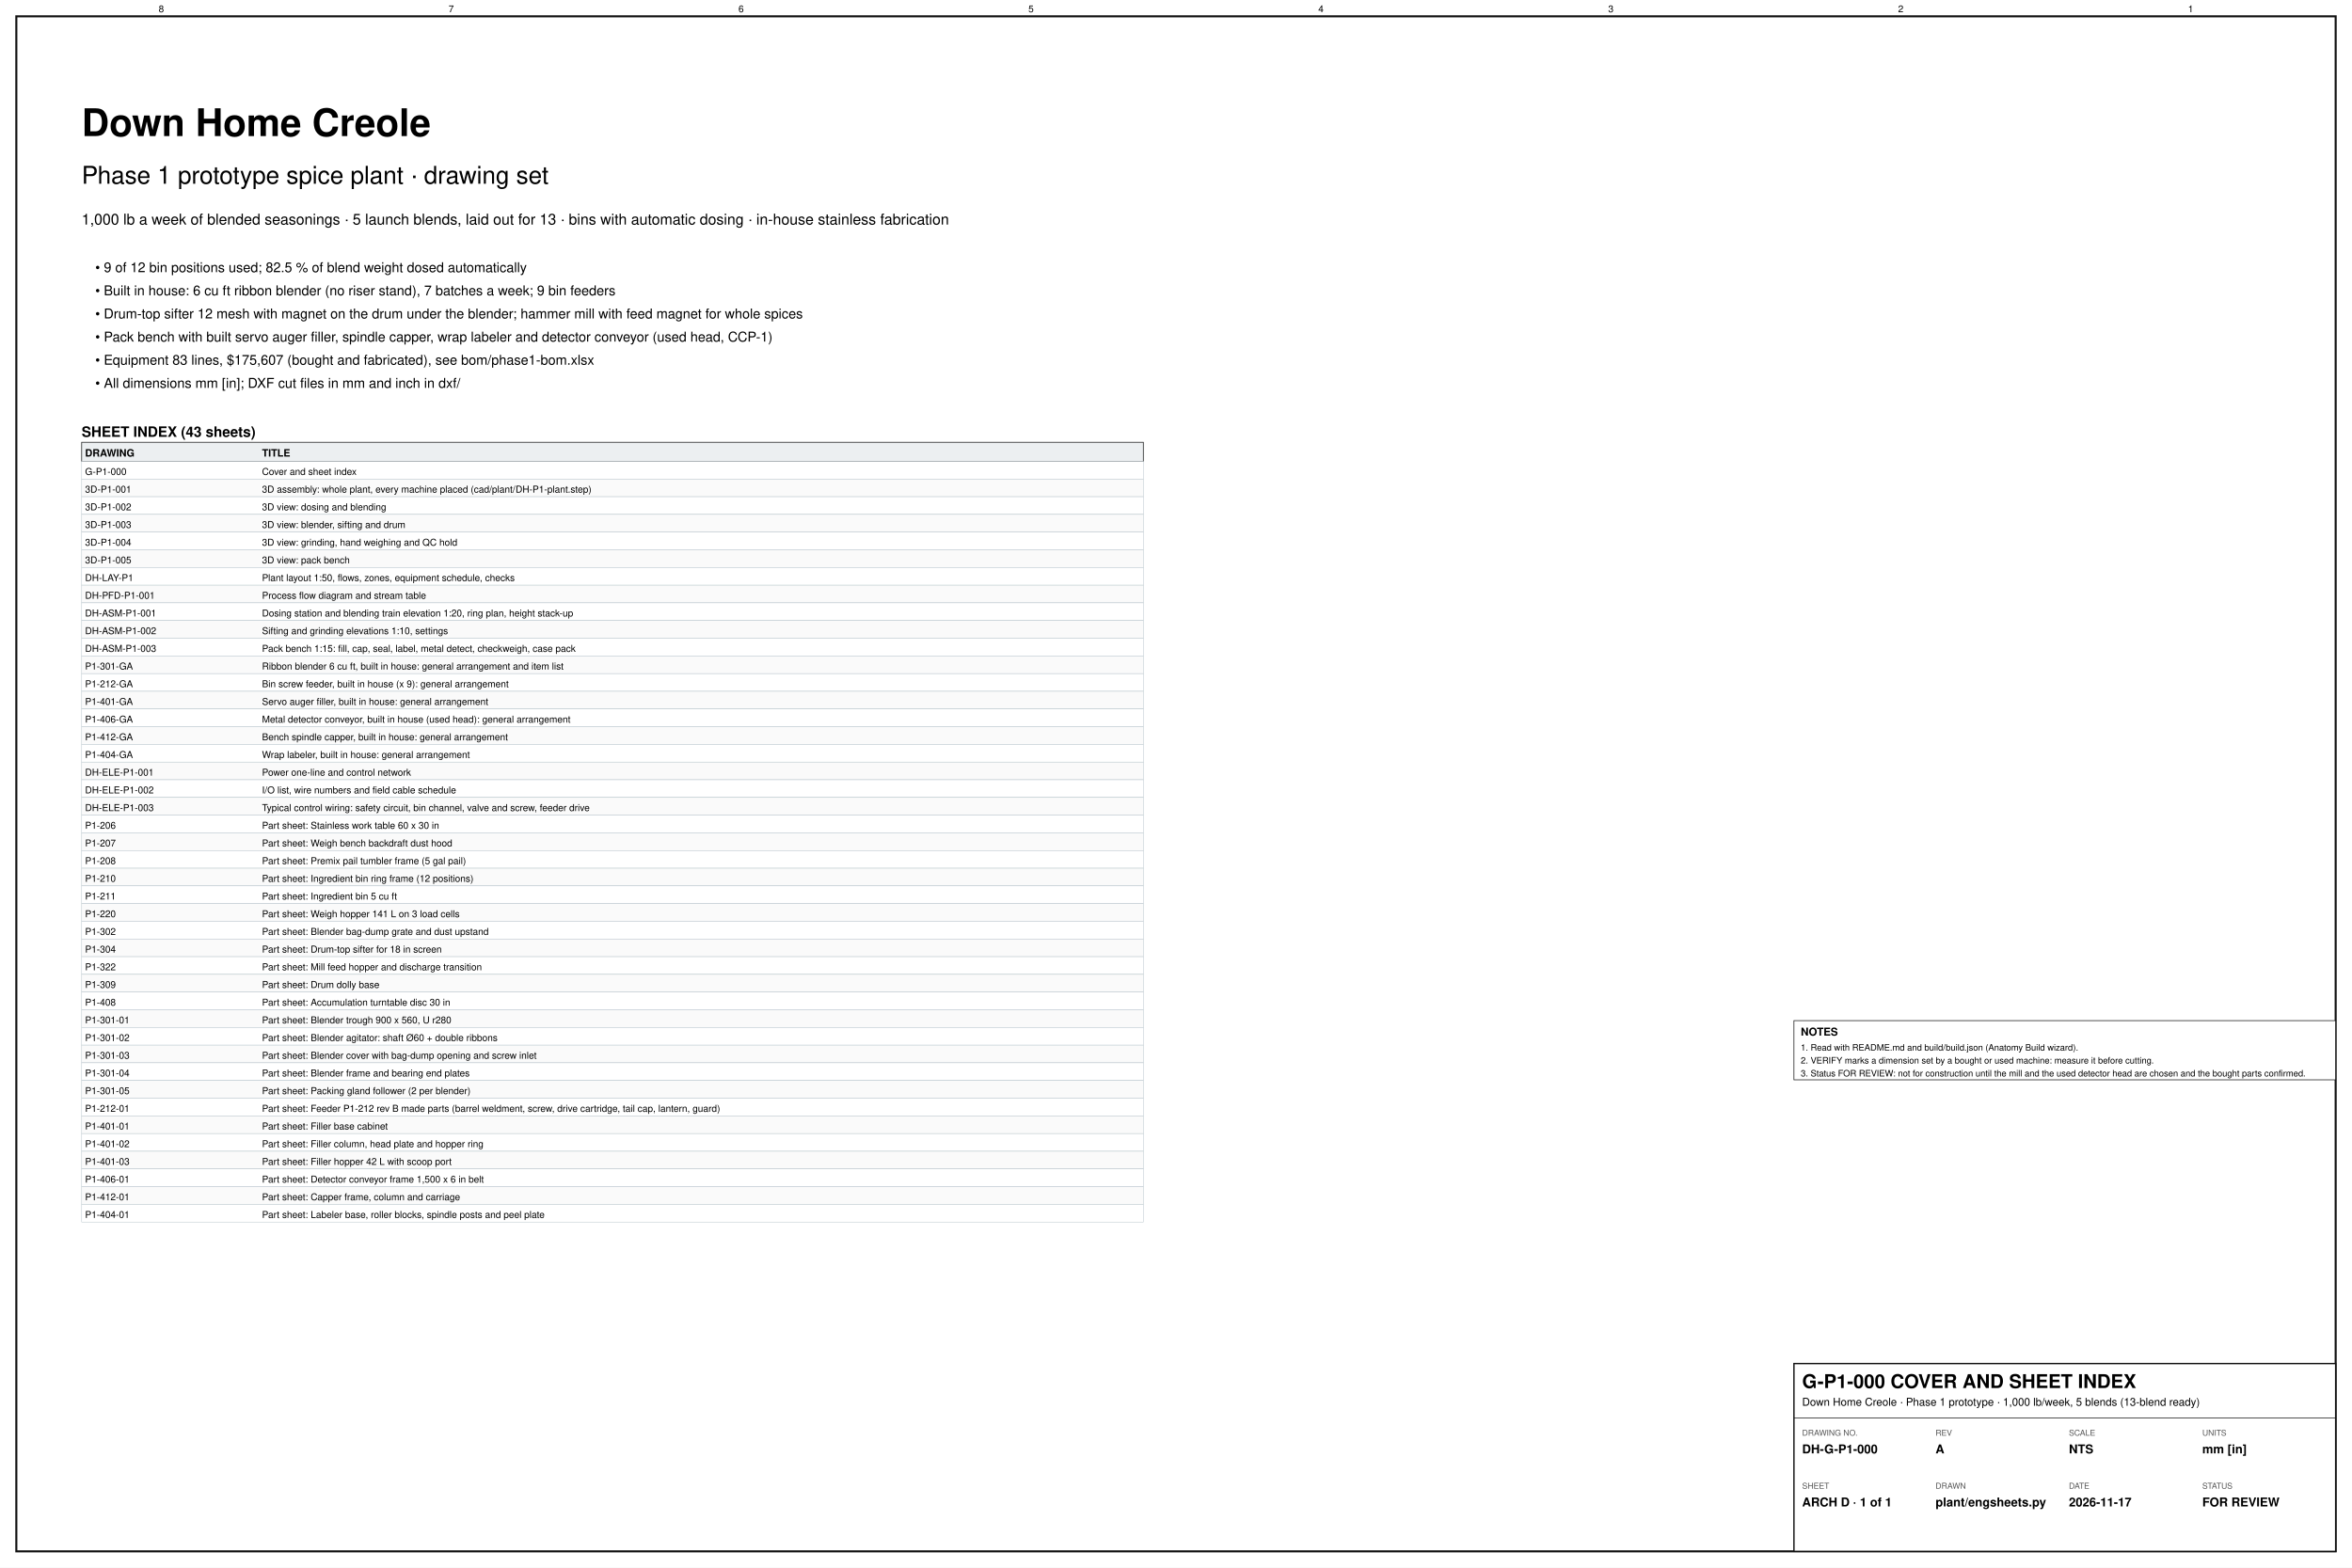
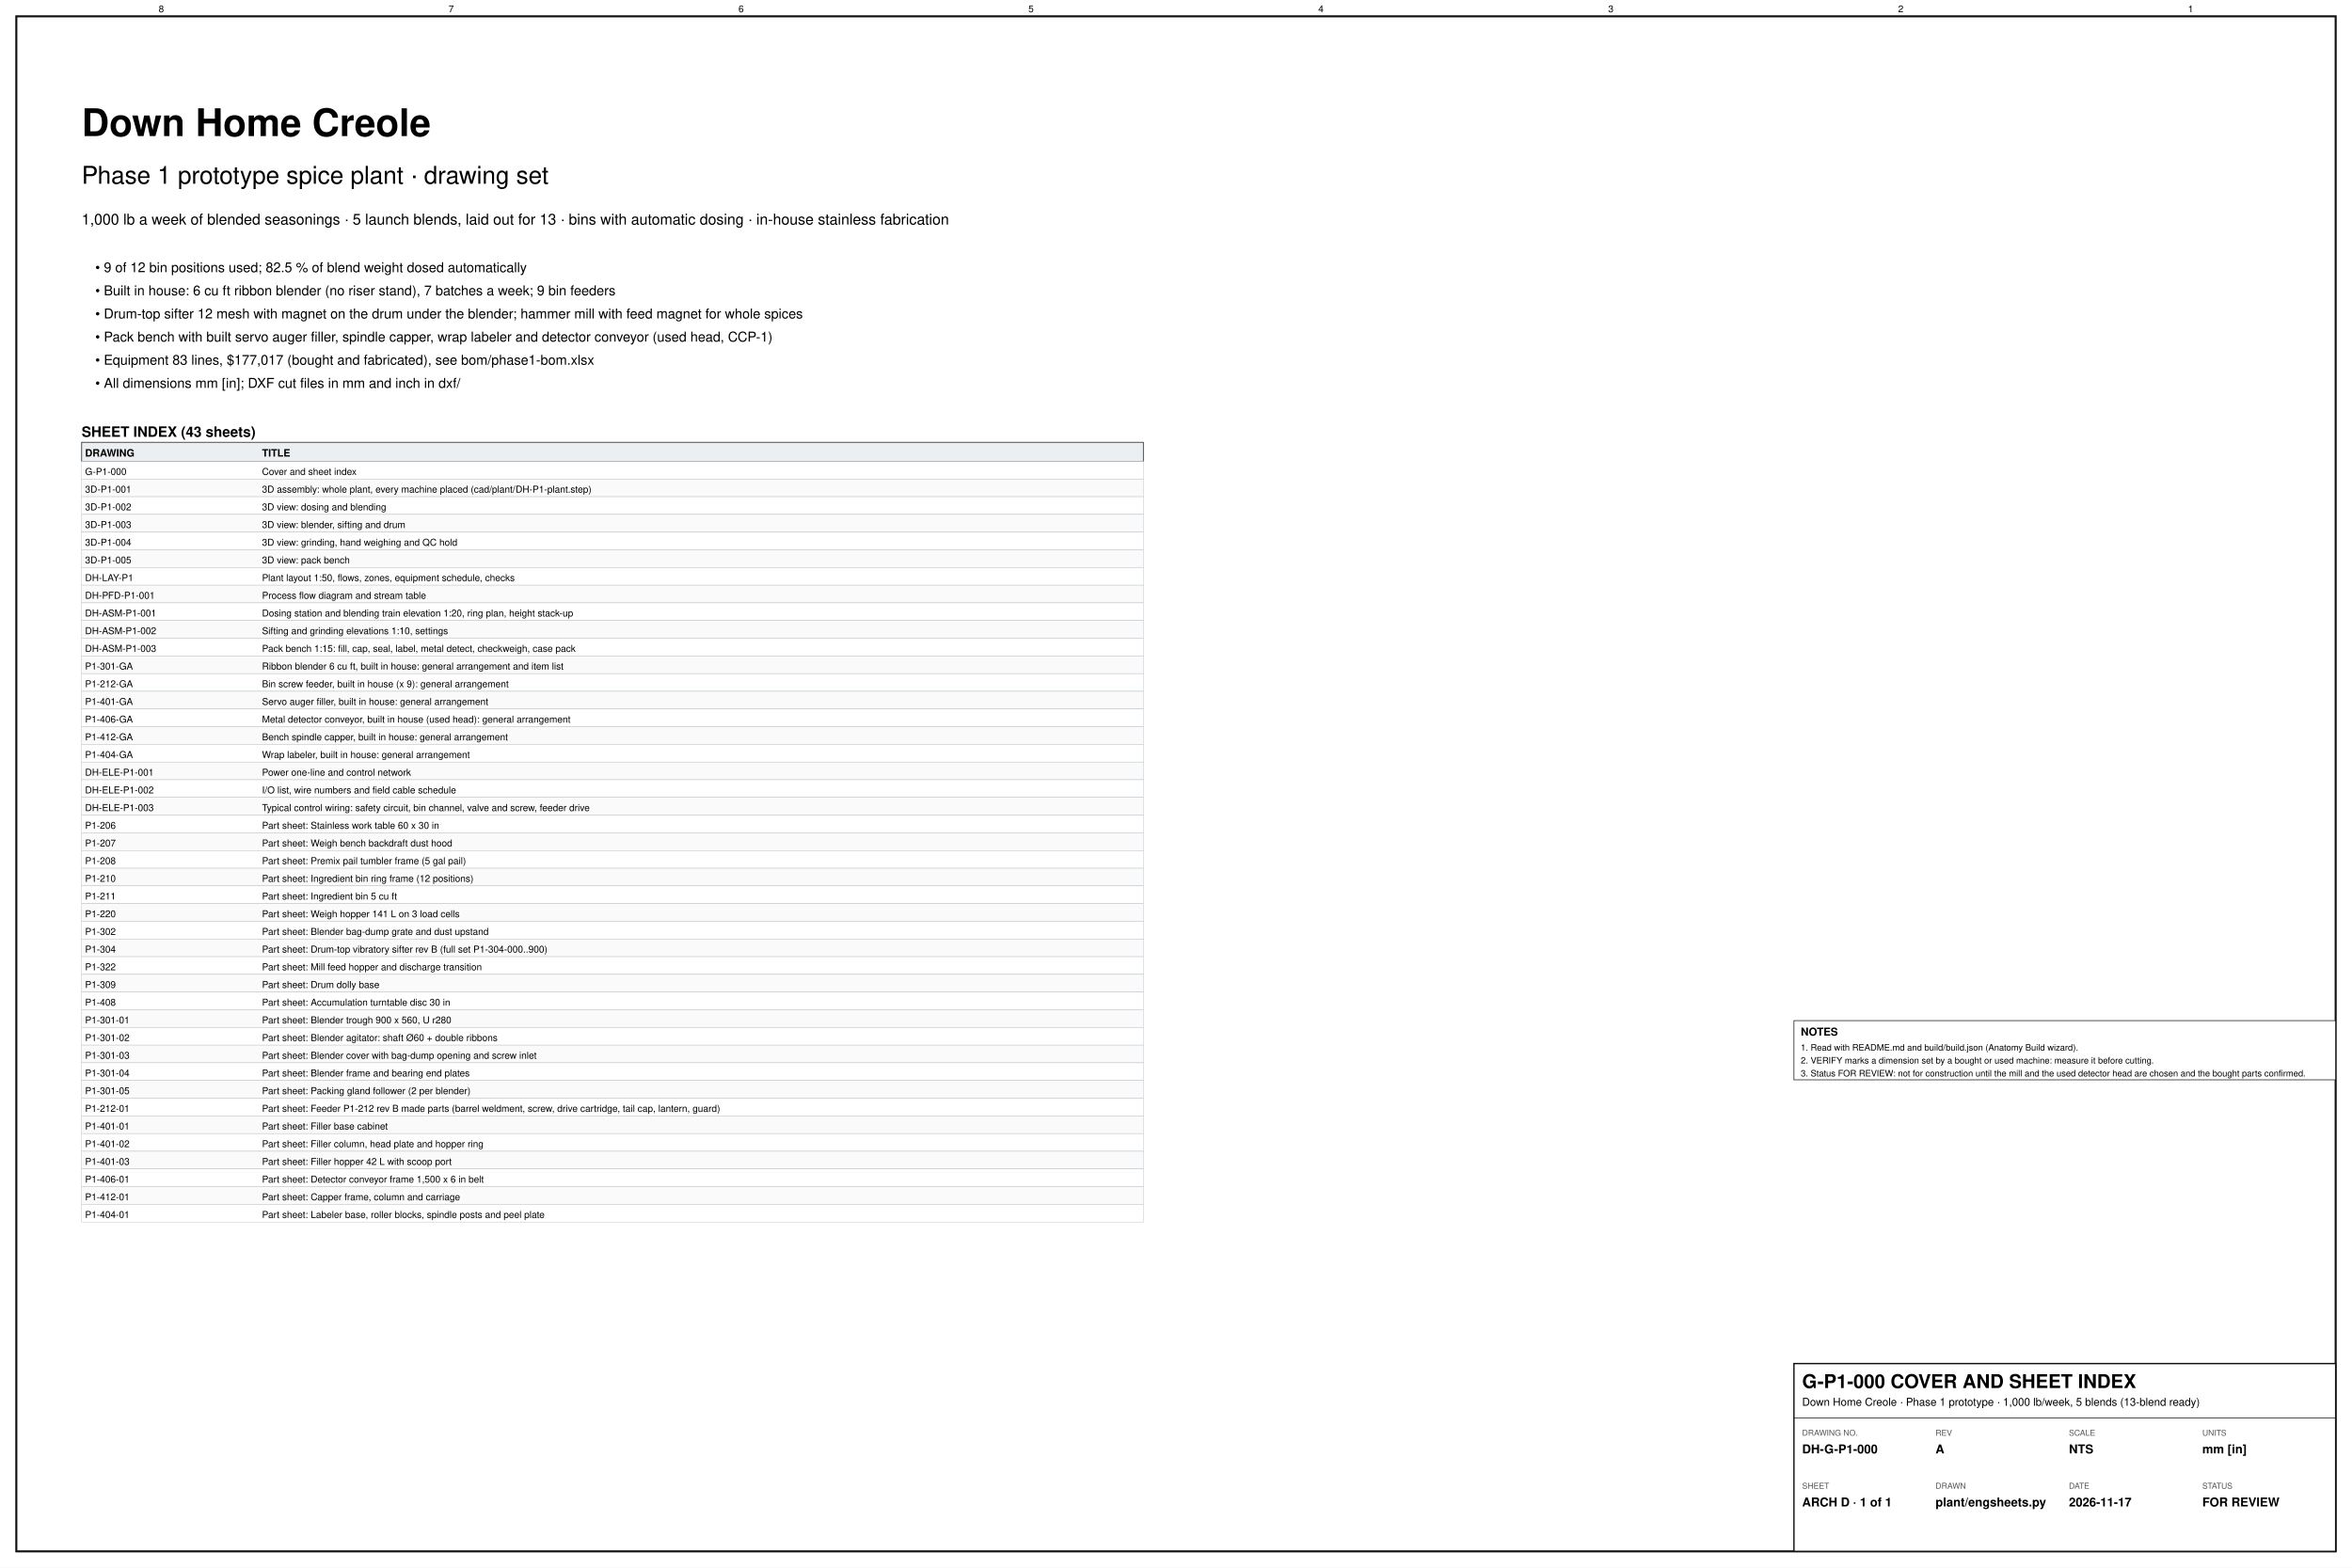
<svg xmlns="http://www.w3.org/2000/svg" width="3456" height="2304" viewBox="0 0 3456 2304" font-family="Helvetica,Arial,sans-serif">
  <rect width="100%" height="100%" fill="#fff" />
  <rect x="24" y="24" width="3408" height="2256" fill="none" stroke="#111" stroke-width="3" />
  <defs>
    <pattern id="h45" width="9" height="9" patternUnits="userSpaceOnUse" patternTransform="rotate(45)">
      <line x1="0" y1="0" x2="0" y2="9" stroke="#455a64" stroke-width="1.2" />
    </pattern>
    <pattern id="h135" width="9" height="9" patternUnits="userSpaceOnUse" patternTransform="rotate(135)">
      <line x1="0" y1="0" x2="0" y2="9" stroke="#455a64" stroke-width="1.2" />
    </pattern>
    <marker id="arr" markerWidth="12" markerHeight="10" refX="11" refY="5" orient="auto">
      <path d="M0,0 L12,5 L0,10 z" fill="#111" />
    </marker>
  </defs>
  <text x="237.0" y="18" font-size="14" text-anchor="middle">8</text>
  <text x="663.0" y="18" font-size="14" text-anchor="middle">7</text>
  <text x="1089.0" y="18" font-size="14" text-anchor="middle">6</text>
  <text x="1515.0" y="18" font-size="14" text-anchor="middle">5</text>
  <text x="1941.0" y="18" font-size="14" text-anchor="middle">4</text>
  <text x="2367.0" y="18" font-size="14" text-anchor="middle">3</text>
  <text x="2793.0" y="18" font-size="14" text-anchor="middle">2</text>
  <text x="3219.0" y="18" font-size="14" text-anchor="middle">1</text>
  <g>
    <rect x="2636" y="2004" width="796" height="276" fill="#fff" stroke="#111" stroke-width="2" />
    <text x="2648" y="2040" font-size="28" font-weight="bold">G-P1-000 COVER AND SHEET INDEX</text>
    <text x="2648" y="2066" font-size="16">Down Home Creole · Phase 1 prototype · 1,000 lb/week, 5 blends (13-blend ready)</text>
    <line x1="2636" y1="2084" x2="3432" y2="2084" stroke="#111" />
    <text x="2648" y="2110" font-size="12" fill="#555">DRAWING NO.</text>
    <text x="2648" y="2136" font-size="18" font-weight="bold">DH-G-P1-000</text>
    <text x="2844" y="2110" font-size="12" fill="#555">REV</text>
    <text x="2844" y="2136" font-size="18" font-weight="bold">A</text>
    <text x="3040" y="2110" font-size="12" fill="#555">SCALE</text>
    <text x="3040" y="2136" font-size="18" font-weight="bold">NTS</text>
    <text x="3236" y="2110" font-size="12" fill="#555">UNITS</text>
    <text x="3236" y="2136" font-size="18" font-weight="bold">mm [in]</text>
    <text x="2648" y="2188" font-size="12" fill="#555">SHEET</text>
    <text x="2648" y="2214" font-size="18" font-weight="bold">ARCH D · 1 of 1</text>
    <text x="2844" y="2188" font-size="12" fill="#555">DRAWN</text>
    <text x="2844" y="2214" font-size="18" font-weight="bold">plant/engsheets.py</text>
    <text x="3040" y="2188" font-size="12" fill="#555">DATE</text>
    <text x="3040" y="2214" font-size="18" font-weight="bold">2026-11-17</text>
    <text x="3236" y="2188" font-size="12" fill="#555">STATUS</text>
    <text x="3236" y="2214" font-size="18" font-weight="bold">FOR REVIEW</text>
  </g>
  <text x="120" y="200" font-size="56" font-weight="bold">Down Home Creole</text>
  <text x="120" y="270" font-size="36">Phase 1 prototype spice plant · drawing set</text>
  <text x="120" y="330" font-size="22">1,000 lb a week of blended seasonings · 5 launch blends, laid out for 13 · bins with automatic dosing · in-house stainless fabrication</text>
  <text x="140" y="400" font-size="20">• 9 of 12 bin positions used; 82.5 % of blend weight dosed automatically</text>
  <text x="140" y="434" font-size="20">• Built in house: 6 cu ft ribbon blender (no riser stand), 7 batches a week; 9 bin feeders</text>
  <text x="140" y="468" font-size="20">• Drum-top sifter 12 mesh with magnet on the drum under the blender; hammer mill with feed magnet for whole spices</text>
  <text x="140" y="502" font-size="20">• Pack bench with built servo auger filler, spindle capper, wrap labeler and detector conveyor (used head, CCP-1)</text>
-   <text x="140" y="536" font-size="20">• Equipment 83 lines, $175,607 (bought and fabricated), see bom/phase1-bom.xlsx</text>
+   <text x="140" y="536" font-size="20">• Equipment 83 lines, $177,017 (bought and fabricated), see bom/phase1-bom.xlsx</text>
  <text x="140" y="570" font-size="20">• All dimensions mm [in]; DXF cut files in mm and inch in dxf/</text>
  <text x="120" y="642" font-size="21" font-weight="bold">SHEET INDEX (43 sheets)</text>
  <rect x="120" y="650" width="1560" height="28" fill="#eceff1" stroke="#111" />
  <text x="125" y="671" font-size="15" font-weight="bold">DRAWING</text>
  <text x="385" y="671" font-size="15" font-weight="bold">TITLE</text>
  <rect x="120" y="678" width="1560" height="26" fill="#fff" stroke="#b0bec5" stroke-width="0.6" />
  <text x="125" y="698" font-size="14">G-P1-000</text>
  <text x="385" y="698" font-size="14">Cover and sheet index</text>
  <rect x="120" y="704" width="1560" height="26" fill="#fafafa" stroke="#b0bec5" stroke-width="0.6" />
  <text x="125" y="724" font-size="14">3D-P1-001</text>
  <text x="385" y="724" font-size="14">3D assembly: whole plant, every machine placed (cad/plant/DH-P1-plant.step)</text>
  <rect x="120" y="730" width="1560" height="26" fill="#fff" stroke="#b0bec5" stroke-width="0.6" />
  <text x="125" y="750" font-size="14">3D-P1-002</text>
  <text x="385" y="750" font-size="14">3D view: dosing and blending</text>
  <rect x="120" y="756" width="1560" height="26" fill="#fafafa" stroke="#b0bec5" stroke-width="0.6" />
  <text x="125" y="776" font-size="14">3D-P1-003</text>
  <text x="385" y="776" font-size="14">3D view: blender, sifting and drum</text>
  <rect x="120" y="782" width="1560" height="26" fill="#fff" stroke="#b0bec5" stroke-width="0.6" />
  <text x="125" y="802" font-size="14">3D-P1-004</text>
  <text x="385" y="802" font-size="14">3D view: grinding, hand weighing and QC hold</text>
  <rect x="120" y="808" width="1560" height="26" fill="#fafafa" stroke="#b0bec5" stroke-width="0.6" />
  <text x="125" y="828" font-size="14">3D-P1-005</text>
  <text x="385" y="828" font-size="14">3D view: pack bench</text>
  <rect x="120" y="834" width="1560" height="26" fill="#fff" stroke="#b0bec5" stroke-width="0.6" />
  <text x="125" y="854" font-size="14">DH-LAY-P1</text>
  <text x="385" y="854" font-size="14">Plant layout 1:50, flows, zones, equipment schedule, checks</text>
  <rect x="120" y="860" width="1560" height="26" fill="#fafafa" stroke="#b0bec5" stroke-width="0.6" />
  <text x="125" y="880" font-size="14">DH-PFD-P1-001</text>
  <text x="385" y="880" font-size="14">Process flow diagram and stream table</text>
  <rect x="120" y="886" width="1560" height="26" fill="#fff" stroke="#b0bec5" stroke-width="0.6" />
  <text x="125" y="906" font-size="14">DH-ASM-P1-001</text>
  <text x="385" y="906" font-size="14">Dosing station and blending train elevation 1:20, ring plan, height stack-up</text>
  <rect x="120" y="912" width="1560" height="26" fill="#fafafa" stroke="#b0bec5" stroke-width="0.6" />
  <text x="125" y="932" font-size="14">DH-ASM-P1-002</text>
  <text x="385" y="932" font-size="14">Sifting and grinding elevations 1:10, settings</text>
  <rect x="120" y="938" width="1560" height="26" fill="#fff" stroke="#b0bec5" stroke-width="0.6" />
  <text x="125" y="958" font-size="14">DH-ASM-P1-003</text>
  <text x="385" y="958" font-size="14">Pack bench 1:15: fill, cap, seal, label, metal detect, checkweigh, case pack</text>
  <rect x="120" y="964" width="1560" height="26" fill="#fafafa" stroke="#b0bec5" stroke-width="0.6" />
  <text x="125" y="984" font-size="14">P1-301-GA</text>
  <text x="385" y="984" font-size="14">Ribbon blender 6 cu ft, built in house: general arrangement and item list</text>
  <rect x="120" y="990" width="1560" height="26" fill="#fff" stroke="#b0bec5" stroke-width="0.6" />
  <text x="125" y="1010" font-size="14">P1-212-GA</text>
  <text x="385" y="1010" font-size="14">Bin screw feeder, built in house (x 9): general arrangement</text>
  <rect x="120" y="1016" width="1560" height="26" fill="#fafafa" stroke="#b0bec5" stroke-width="0.6" />
  <text x="125" y="1036" font-size="14">P1-401-GA</text>
  <text x="385" y="1036" font-size="14">Servo auger filler, built in house: general arrangement</text>
  <rect x="120" y="1042" width="1560" height="26" fill="#fff" stroke="#b0bec5" stroke-width="0.6" />
  <text x="125" y="1062" font-size="14">P1-406-GA</text>
  <text x="385" y="1062" font-size="14">Metal detector conveyor, built in house (used head): general arrangement</text>
  <rect x="120" y="1068" width="1560" height="26" fill="#fafafa" stroke="#b0bec5" stroke-width="0.6" />
  <text x="125" y="1088" font-size="14">P1-412-GA</text>
  <text x="385" y="1088" font-size="14">Bench spindle capper, built in house: general arrangement</text>
  <rect x="120" y="1094" width="1560" height="26" fill="#fff" stroke="#b0bec5" stroke-width="0.6" />
  <text x="125" y="1114" font-size="14">P1-404-GA</text>
  <text x="385" y="1114" font-size="14">Wrap labeler, built in house: general arrangement</text>
  <rect x="120" y="1120" width="1560" height="26" fill="#fafafa" stroke="#b0bec5" stroke-width="0.6" />
  <text x="125" y="1140" font-size="14">DH-ELE-P1-001</text>
  <text x="385" y="1140" font-size="14">Power one-line and control network</text>
  <rect x="120" y="1146" width="1560" height="26" fill="#fff" stroke="#b0bec5" stroke-width="0.6" />
  <text x="125" y="1166" font-size="14">DH-ELE-P1-002</text>
  <text x="385" y="1166" font-size="14">I/O list, wire numbers and field cable schedule</text>
  <rect x="120" y="1172" width="1560" height="26" fill="#fafafa" stroke="#b0bec5" stroke-width="0.6" />
  <text x="125" y="1192" font-size="14">DH-ELE-P1-003</text>
  <text x="385" y="1192" font-size="14">Typical control wiring: safety circuit, bin channel, valve and screw, feeder drive</text>
  <rect x="120" y="1198" width="1560" height="26" fill="#fff" stroke="#b0bec5" stroke-width="0.6" />
  <text x="125" y="1218" font-size="14">P1-206</text>
  <text x="385" y="1218" font-size="14">Part sheet: Stainless work table 60 x 30 in</text>
  <rect x="120" y="1224" width="1560" height="26" fill="#fafafa" stroke="#b0bec5" stroke-width="0.6" />
  <text x="125" y="1244" font-size="14">P1-207</text>
  <text x="385" y="1244" font-size="14">Part sheet: Weigh bench backdraft dust hood</text>
  <rect x="120" y="1250" width="1560" height="26" fill="#fff" stroke="#b0bec5" stroke-width="0.6" />
  <text x="125" y="1270" font-size="14">P1-208</text>
  <text x="385" y="1270" font-size="14">Part sheet: Premix pail tumbler frame (5 gal pail)</text>
  <rect x="120" y="1276" width="1560" height="26" fill="#fafafa" stroke="#b0bec5" stroke-width="0.6" />
  <text x="125" y="1296" font-size="14">P1-210</text>
  <text x="385" y="1296" font-size="14">Part sheet: Ingredient bin ring frame (12 positions)</text>
  <rect x="120" y="1302" width="1560" height="26" fill="#fff" stroke="#b0bec5" stroke-width="0.6" />
  <text x="125" y="1322" font-size="14">P1-211</text>
  <text x="385" y="1322" font-size="14">Part sheet: Ingredient bin 5 cu ft</text>
  <rect x="120" y="1328" width="1560" height="26" fill="#fafafa" stroke="#b0bec5" stroke-width="0.6" />
  <text x="125" y="1348" font-size="14">P1-220</text>
  <text x="385" y="1348" font-size="14">Part sheet: Weigh hopper 141 L on 3 load cells</text>
  <rect x="120" y="1354" width="1560" height="26" fill="#fff" stroke="#b0bec5" stroke-width="0.6" />
  <text x="125" y="1374" font-size="14">P1-302</text>
  <text x="385" y="1374" font-size="14">Part sheet: Blender bag-dump grate and dust upstand</text>
  <rect x="120" y="1380" width="1560" height="26" fill="#fafafa" stroke="#b0bec5" stroke-width="0.6" />
  <text x="125" y="1400" font-size="14">P1-304</text>
-   <text x="385" y="1400" font-size="14">Part sheet: Drum-top sifter for 18 in screen</text>
+   <text x="385" y="1400" font-size="14">Part sheet: Drum-top vibratory sifter rev B (full set P1-304-000..900)</text>
  <rect x="120" y="1406" width="1560" height="26" fill="#fff" stroke="#b0bec5" stroke-width="0.6" />
  <text x="125" y="1426" font-size="14">P1-322</text>
  <text x="385" y="1426" font-size="14">Part sheet: Mill feed hopper and discharge transition</text>
  <rect x="120" y="1432" width="1560" height="26" fill="#fafafa" stroke="#b0bec5" stroke-width="0.6" />
  <text x="125" y="1452" font-size="14">P1-309</text>
  <text x="385" y="1452" font-size="14">Part sheet: Drum dolly base</text>
  <rect x="120" y="1458" width="1560" height="26" fill="#fff" stroke="#b0bec5" stroke-width="0.6" />
  <text x="125" y="1478" font-size="14">P1-408</text>
  <text x="385" y="1478" font-size="14">Part sheet: Accumulation turntable disc 30 in</text>
  <rect x="120" y="1484" width="1560" height="26" fill="#fafafa" stroke="#b0bec5" stroke-width="0.6" />
  <text x="125" y="1504" font-size="14">P1-301-01</text>
  <text x="385" y="1504" font-size="14">Part sheet: Blender trough 900 x 560, U r280</text>
  <rect x="120" y="1510" width="1560" height="26" fill="#fff" stroke="#b0bec5" stroke-width="0.6" />
  <text x="125" y="1530" font-size="14">P1-301-02</text>
  <text x="385" y="1530" font-size="14">Part sheet: Blender agitator: shaft Ø60 + double ribbons</text>
  <rect x="120" y="1536" width="1560" height="26" fill="#fafafa" stroke="#b0bec5" stroke-width="0.6" />
  <text x="125" y="1556" font-size="14">P1-301-03</text>
  <text x="385" y="1556" font-size="14">Part sheet: Blender cover with bag-dump opening and screw inlet</text>
  <rect x="120" y="1562" width="1560" height="26" fill="#fff" stroke="#b0bec5" stroke-width="0.6" />
  <text x="125" y="1582" font-size="14">P1-301-04</text>
  <text x="385" y="1582" font-size="14">Part sheet: Blender frame and bearing end plates</text>
  <rect x="120" y="1588" width="1560" height="26" fill="#fafafa" stroke="#b0bec5" stroke-width="0.6" />
  <text x="125" y="1608" font-size="14">P1-301-05</text>
  <text x="385" y="1608" font-size="14">Part sheet: Packing gland follower (2 per blender)</text>
  <rect x="120" y="1614" width="1560" height="26" fill="#fff" stroke="#b0bec5" stroke-width="0.6" />
  <text x="125" y="1634" font-size="14">P1-212-01</text>
  <text x="385" y="1634" font-size="14">Part sheet: Feeder P1-212 rev B made parts (barrel weldment, screw, drive cartridge, tail cap, lantern, guard)</text>
  <rect x="120" y="1640" width="1560" height="26" fill="#fafafa" stroke="#b0bec5" stroke-width="0.6" />
  <text x="125" y="1660" font-size="14">P1-401-01</text>
  <text x="385" y="1660" font-size="14">Part sheet: Filler base cabinet</text>
  <rect x="120" y="1666" width="1560" height="26" fill="#fff" stroke="#b0bec5" stroke-width="0.6" />
  <text x="125" y="1686" font-size="14">P1-401-02</text>
  <text x="385" y="1686" font-size="14">Part sheet: Filler column, head plate and hopper ring</text>
  <rect x="120" y="1692" width="1560" height="26" fill="#fafafa" stroke="#b0bec5" stroke-width="0.6" />
  <text x="125" y="1712" font-size="14">P1-401-03</text>
  <text x="385" y="1712" font-size="14">Part sheet: Filler hopper 42 L with scoop port</text>
  <rect x="120" y="1718" width="1560" height="26" fill="#fff" stroke="#b0bec5" stroke-width="0.6" />
  <text x="125" y="1738" font-size="14">P1-406-01</text>
  <text x="385" y="1738" font-size="14">Part sheet: Detector conveyor frame 1,500 x 6 in belt</text>
  <rect x="120" y="1744" width="1560" height="26" fill="#fafafa" stroke="#b0bec5" stroke-width="0.6" />
  <text x="125" y="1764" font-size="14">P1-412-01</text>
  <text x="385" y="1764" font-size="14">Part sheet: Capper frame, column and carriage</text>
  <rect x="120" y="1770" width="1560" height="26" fill="#fff" stroke="#b0bec5" stroke-width="0.6" />
  <text x="125" y="1790" font-size="14">P1-404-01</text>
  <text x="385" y="1790" font-size="14">Part sheet: Labeler base, roller blocks, spindle posts and peel plate</text>
  <rect x="2636" y="1500" width="796" height="87" fill="#fff" stroke="#111" />
  <text x="2646" y="1522" font-size="16" font-weight="bold">NOTES</text>
  <text x="2646" y="1544" font-size="13">1. Read with README.md and build/build.json (Anatomy Build wizard).</text>
  <text x="2646" y="1563" font-size="13">2. VERIFY marks a dimension set by a bought or used machine: measure it before cutting.</text>
  <text x="2646" y="1582" font-size="13">3. Status FOR REVIEW: not for construction until the mill and the used detector head are chosen and the bought parts confirmed.</text>
</svg>
